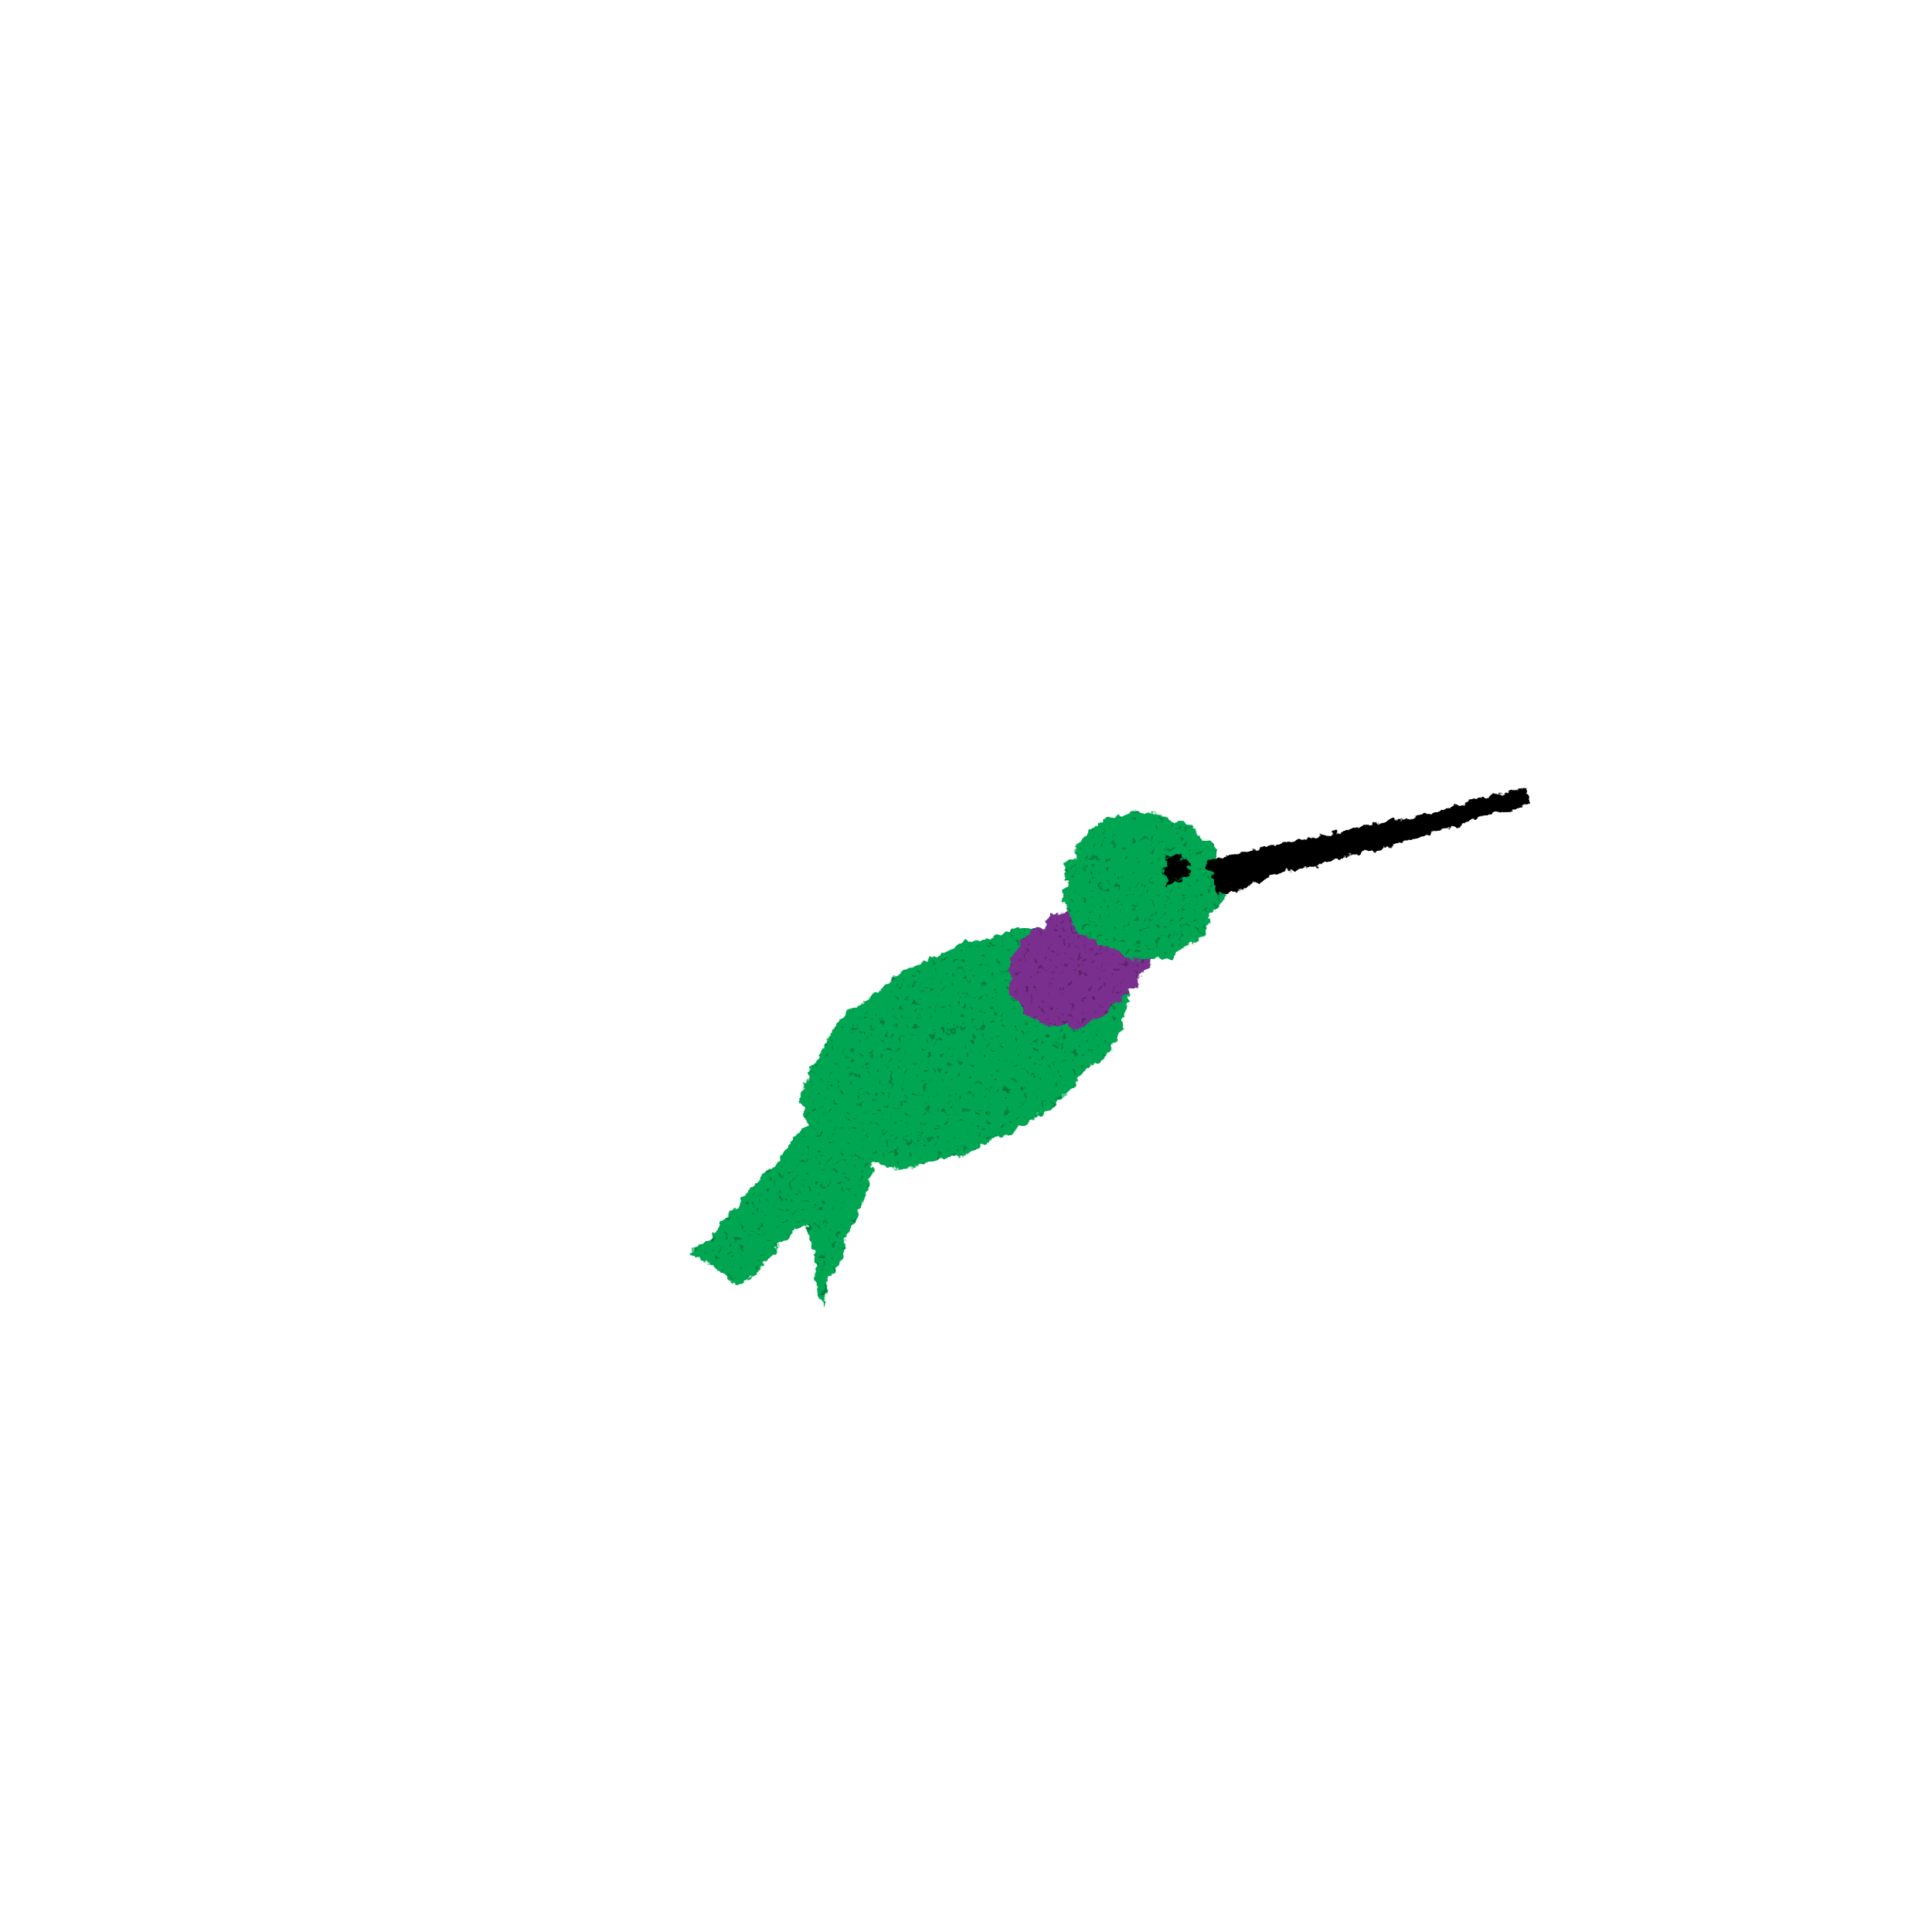
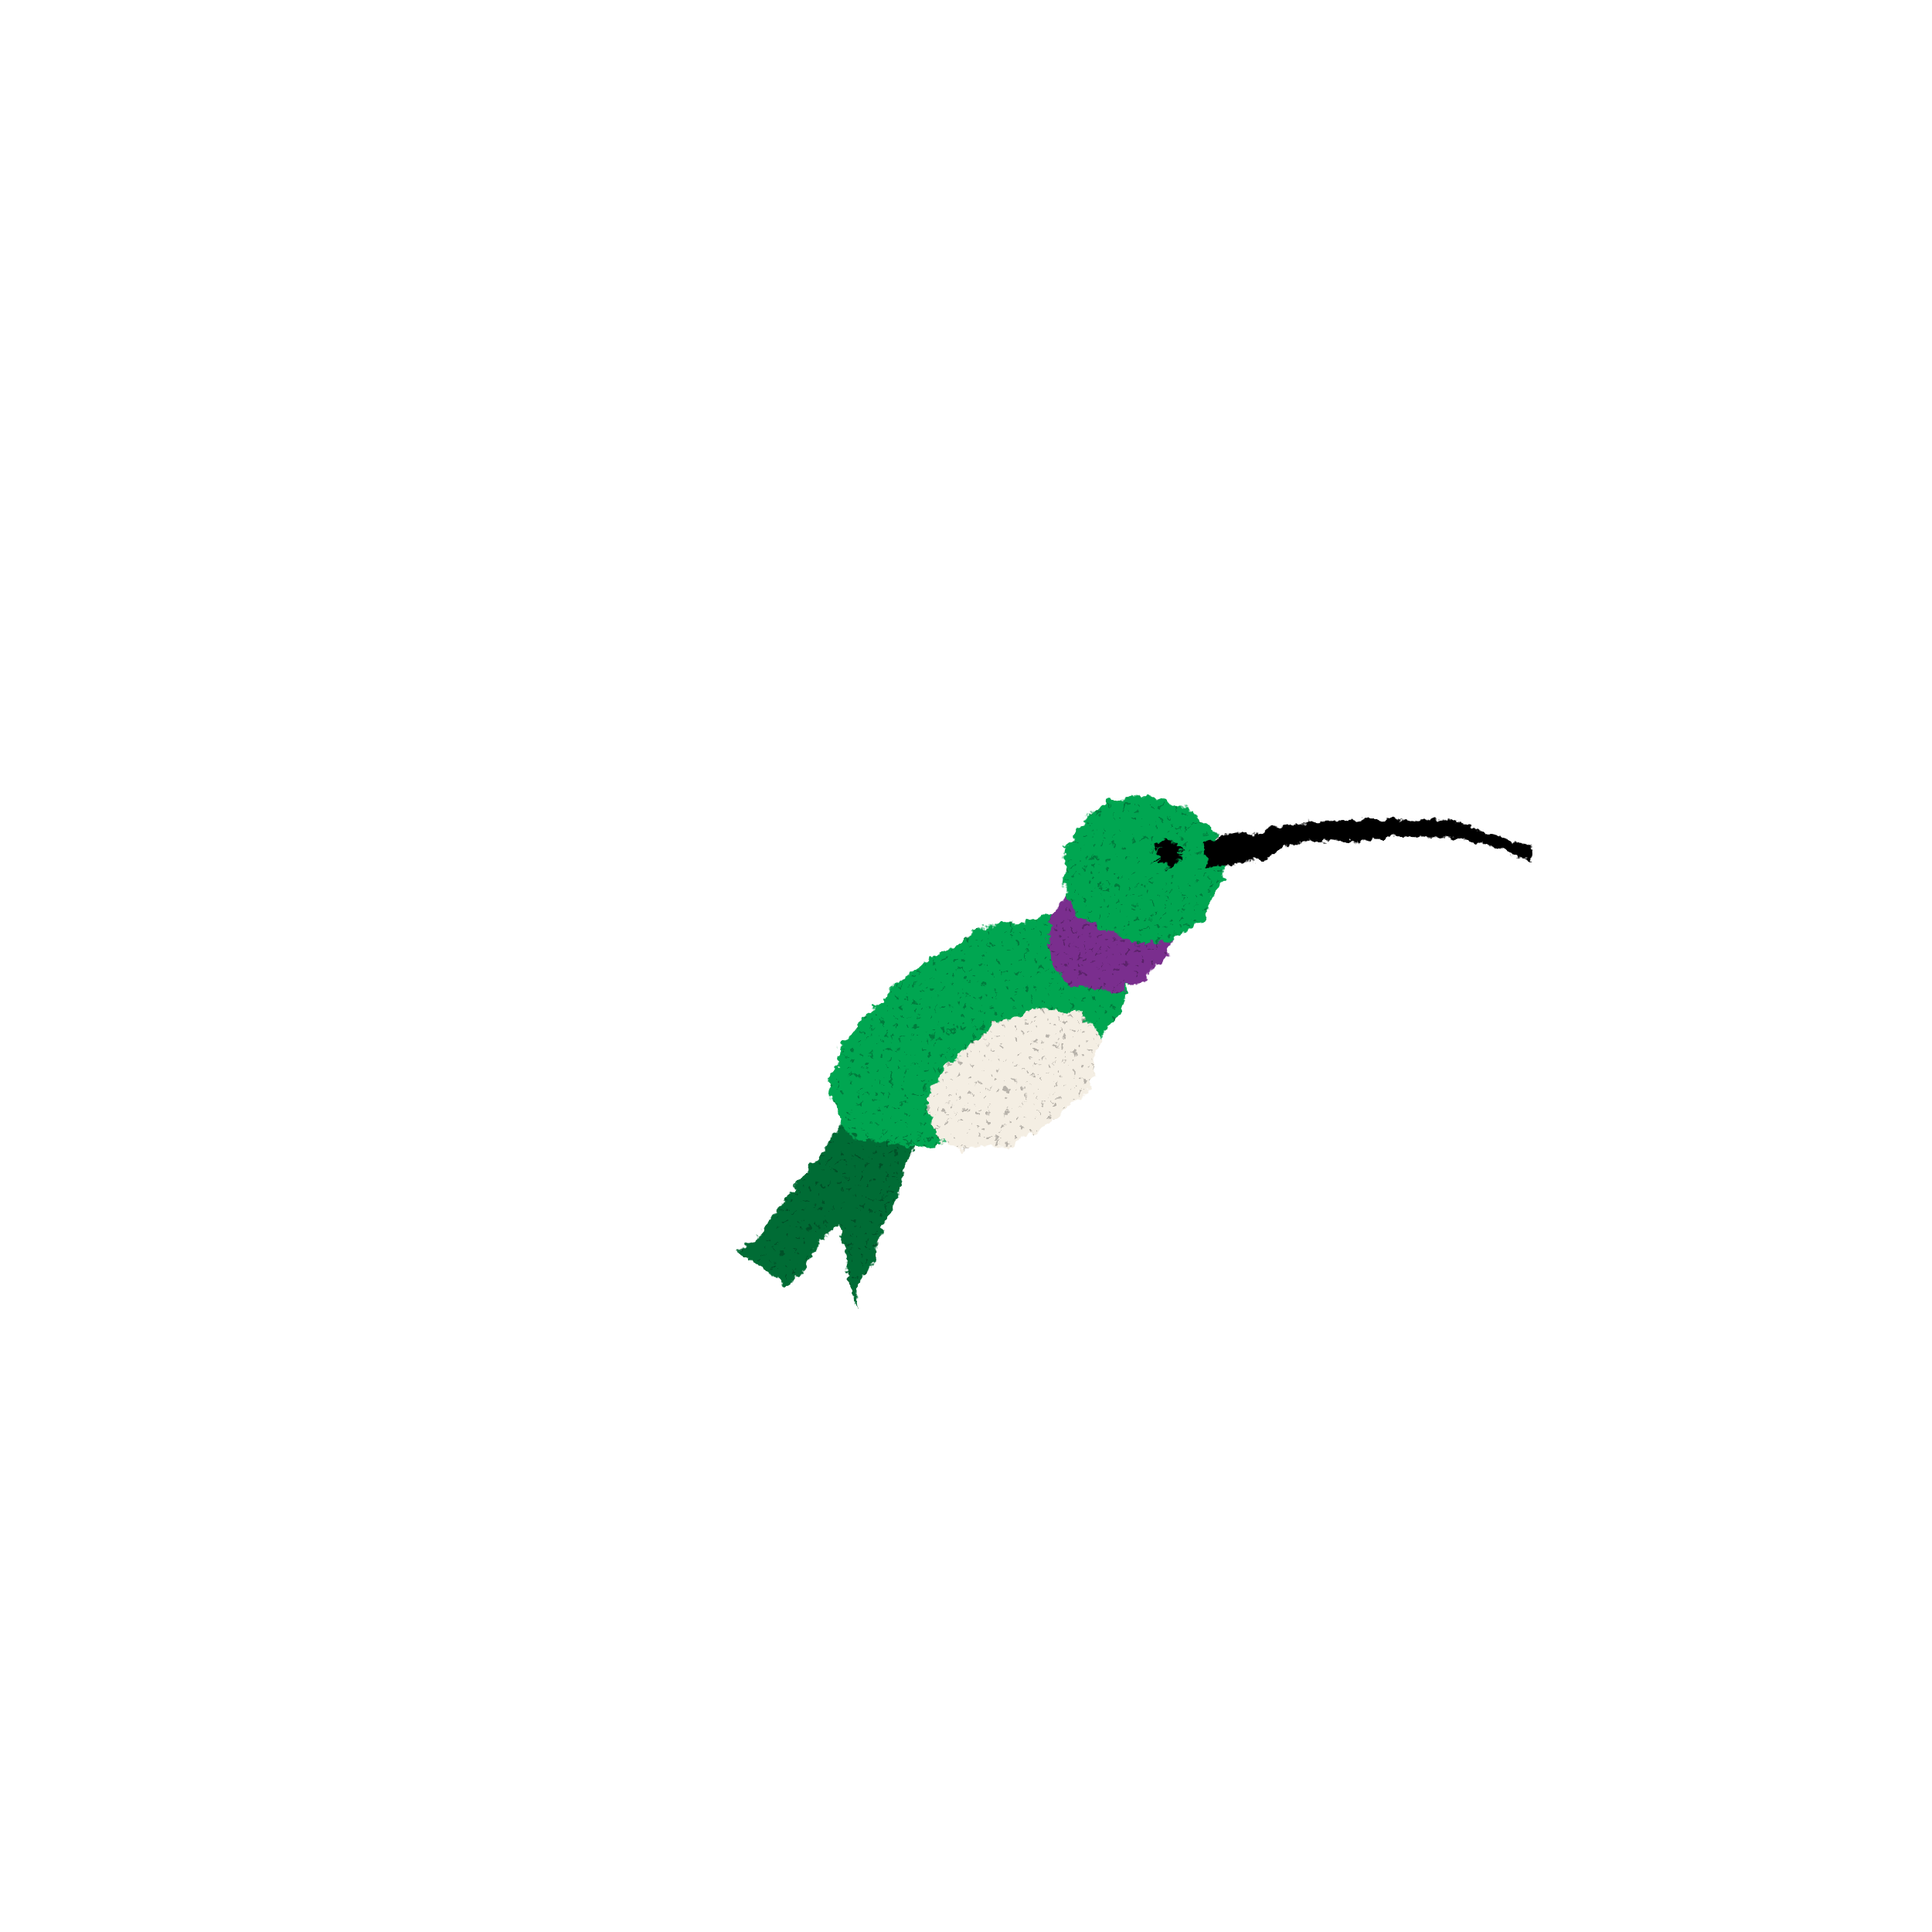
<svg xmlns="http://www.w3.org/2000/svg" preserveAspectRatio="none" overflow="visible" style="display: block;" width="240" height="240" viewBox="0 0 240 240" fill="none">
  <defs>
    <filter id="g_picaflor_cuerpo" x="-20" y="-20" width="280" height="280" filterUnits="userSpaceOnUse" color-interpolation-filters="sRGB">
      <feFlood flood-opacity="0" result="BackgroundImageFix" />
      <feBlend mode="normal" in="SourceGraphic" in2="BackgroundImageFix" result="shape" />
      <feTurbulence type="fractalNoise" baseFrequency="1.667 1.667" stitchTiles="stitch" numOctaves="3" result="noise" seed="0" />
      <feColorMatrix in="noise" type="luminanceToAlpha" result="alphaNoise" />
      <feComponentTransfer in="alphaNoise" result="coloredNoise1">
        <feFuncA type="discrete" tableValues="0 0 0 0 0 0 0 0 0 0 0 0 0 0 1 1 1 1 1 1 1 1 1 1 1 1 1 1 1 1 1 1 1 1 1 0 0 0 0 0 0 0 0 0 0 0 0 0 0 0 0 0 0 0 0 0 0 0 0 0 0 0 0 0 0 0 0 0 0 0 0 0 0 0 0 0 0 0 0 0 0 0 0 0 0 0 0 0 0 0 0 0 0 0 0 0 0 0 0 0 " />
      </feComponentTransfer>
      <feComposite operator="in" in2="shape" in="coloredNoise1" result="noise1Clipped" />
      <feFlood flood-color="rgba(0, 0, 0, 0.25)" result="color1Flood" />
      <feComposite operator="in" in2="noise1Clipped" in="color1Flood" result="color1" />
      <feMerge result="effect1_noise">
        <feMergeNode in="shape" />
        <feMergeNode in="color1" />
      </feMerge>
      <feTurbulence type="fractalNoise" baseFrequency="0.999 0.999" numOctaves="3" seed="0" />
      <feDisplacementMap in="effect1_noise" scale="1.2" xChannelSelector="R" yChannelSelector="G" result="displacedImage" />
      <feMerge result="effect2_texture">
        <feMergeNode in="displacedImage" />
      </feMerge>
    </filter>
  </defs>
  <g filter="url(#g_picaflor_cuerpo)">
-     <path d="M103.5 135.6L101.6 138.7L99.1 140.6L97.0 143.8L94.6 146.3L92.9 148.1L90.5 150.9L88.2 154.0L85.6 155.5L89.5 157.9L91.7 159.8L94.5 157.8L97.0 154.4L100.1 152.1L101.2 155.7L101.2 158.3L102.4 162.5L102.6 159.4L104.7 156.5L105.1 153.8L106.8 150.2L107.9 147.4L108.4 144.7L109.8 141.9L107.2 139.4Z" fill="#00A651" />
-     <path d="M139.3 119.4L139.7 121.7L140.3 123.3L140.1 124.9L139.6 127.1L138.7 129.3L137.4 131.2L134.9 132.9L133.4 135.0L131.0 137.4L127.9 139.3L125.1 141.0L123.2 141.6L120.2 143.3L116.6 144.1L113.8 145.0L111.7 145.3L108.5 144.5L106.8 144.5L104.3 144.2L103.3 142.7L101.2 141.9L100.5 140.5L100.0 138.6L99.2 136.5L99.9 135.2L100.5 133.2L101.7 131.3L103.2 128.6L104.4 126.2L106.3 125.1L109.5 123.0L111.2 121.2L114.0 119.8L117.4 118.3L120.2 116.8L123.3 116.6L125.5 115.4L128.7 115.4L130.9 115.2L133.8 115.3L135.0 116.4L136.8 117.5L138.2 118.7Z" fill="#00A651" />
-     <path d="M142.0 115.4L142.6 116.5L143.0 117.3L142.9 118.4L143.0 120.2L141.7 121.0L141.4 121.9L141.4 122.5L140.0 123.4L138.9 124.7L138.0 125.1L137.5 126.0L135.9 126.5L135.3 126.9L133.9 127.9L132.5 127.2L130.9 127.6L129.8 127.1L129.4 127.2L127.9 126.3L127.1 125.6L126.6 124.6L125.6 123.8L125.5 123.3L125.3 122.2L125.7 121.6L125.5 120.6L125.3 119.2L126.5 118.0L126.9 116.8L128.0 115.8L128.7 115.5L130.0 115.0L130.3 113.4L131.6 113.6L133.2 113.1L134.2 112.7L136.1 112.4L136.6 112.7L138.3 113.2L138.9 112.6L139.4 113.1L140.2 114.4L141.3 114.5Z" fill="#7A2E8E" />
-     <path d="M151.9 109.8L152.3 111.3L151.1 112.8L150.6 113.4L149.9 115.0L149.9 116.0L148.2 117.2L147.8 117.4L145.9 118.4L145.3 119.1L143.8 119.1L141.7 119.1L140.5 119.1L139.2 118.3L138.3 117.7L136.4 117.4L136.0 116.4L134.5 116.4L133.7 115.3L132.8 113.7L132.3 112.4L131.9 110.8L132.5 110.3L132.3 108.8L132.1 107.2L133.4 106.6L133.5 105.4L134.9 103.6L135.3 103.1L136.4 102.5L137.6 101.4L139.6 101.3L140.9 100.7L141.8 101.0L142.9 101.0L144.5 101.3L145.9 102.1L147.4 102.2L148.6 103.2L149.3 104.4L150.5 104.6L151.1 106.1L151.1 108.0L152.0 109.3Z" fill="#00A651" />
-     <path d="M148.1 107.8L147.5 107.8L148.1 108.1L147.6 108.8L147.6 108.8L147.1 108.9L146.6 109.0L146.6 109.7L146.6 109.0L145.9 109.4L146.8 109.1L145.9 109.9L145.4 109.9L146.0 109.9L144.9 109.9L144.8 109.7L145.3 109.2L145.1 109.3L145.0 108.7L145.1 108.8L144.3 108.0L144.8 108.8L144.8 108.2L144.7 107.7L144.1 108.0L144.8 107.4L145.1 106.8L144.4 106.7L145.4 106.6L144.7 106.3L144.9 107.0L146.1 106.0L146.0 106.1L146.4 106.1L146.5 105.9L146.5 106.4L146.3 107.0L146.8 106.9L146.7 106.6L147.6 107.0L147.9 107.3L148.0 107.2L147.6 108.0L147.1 107.8Z" fill="#000000" />
-     <path d="M149.8 106.9L152.9 106.2L156.3 105.4L159.1 104.7L162.6 104.2L165.3 103.5L168.7 102.8L171.7 102.1L174.5 101.7L177.4 101.0L180.7 100.2L183.8 99.1L186.7 98.5L189.8 97.8L189.9 99.8L187.1 100.8L183.8 101.4L181.1 102.6L178.3 103.2L174.8 104.5L171.9 105.3L169.3 105.9L166.1 106.6L163.2 107.7L160.0 108.2L157.1 109.3L153.9 110.4L151.3 111.2Z" fill="#000000" />
+     <path d="M107.5 135.6L105.9 138.7L103.6 140.6L101.7 143.8L99.6 146.3L98.2 148.1L96.0 150.9L93.9 154.0L91.6 155.5L95.5 157.9L97.7 159.8L99.9 157.8L101.7 154.4L104.1 152.1L105.2 155.7L105.2 158.3L106.4 162.5L106.6 159.4L108.7 156.5L109.1 153.8L110.8 150.2L111.9 147.4L112.4 144.7L113.8 141.9L111.2 139.4Z" fill="#006C35" />
+     <path d="M139.5 116.7L140.1 118.2L140.8 120.1L140.4 121.6L139.8 124.0L139.0 126.1L137.6 127.2L136.4 129.7L135.0 132.3L132.6 133.6L130.5 135.6L127.6 137.1L124.7 139.0L122.1 139.7L120.0 141.2L117.4 142.0L115.1 142.8L112.9 142.4L110.0 142.0L108.1 141.6L107.0 141.6L104.9 140.6L104.4 138.7L103.9 137.9L103.2 136.5L102.9 133.7L104.1 132.5L104.2 130.4L106.0 128.1L107.1 126.5L109.7 124.2L111.1 122.2L113.9 120.4L116.5 118.4L119.2 117.4L121.0 115.5L124.4 114.7L127.2 114.6L129.0 113.9L131.3 113.5L133.5 113.9L135.4 114.5L137.3 114.5L138.3 115.3Z" fill="#00A651" />
+     <path d="M136.0 127.6L136.5 128.4L136.8 129.5L136.3 130.6L136.0 131.4L135.9 133.6L135.4 134.4L135.1 136.0L133.7 136.5L132.5 137.7L131.6 138.5L129.6 140.1L128.3 140.8L127.0 141.2L125.5 142.5L123.1 142.2L122.0 142.5L120.8 142.4L119.6 143.0L118.8 142.6L117.0 142.0L116.8 141.3L116.0 140.1L115.7 139.2L115.3 138.2L115.2 136.8L115.2 136.4L115.6 135.2L116.9 133.8L117.5 132.1L118.4 131.8L120.1 130.2L120.8 129.6L122.3 128.4L123.3 127.0L125.7 126.6L127.2 125.9L128.8 125.1L129.6 125.5L131.3 125.5L132.5 125.7L134.0 125.5L134.2 125.9L135.4 127.4Z" fill="#F4EEE3" />
+     <path d="M144.3 112.3L144.9 112.9L145.9 113.9L145.5 114.4L146.0 116.2L145.7 116.7L145.1 117.6L145.0 118.6L144.2 119.8L143.6 120.0L142.3 121.5L141.8 122.3L140.2 122.2L139.6 123.2L138.2 123.5L137.4 123.1L136.7 122.8L135.8 122.9L134.1 122.4L133.3 122.7L132.2 121.8L131.7 120.8L130.8 120.5L130.7 119.3L130.6 118.0L130.6 117.8L130.0 116.7L130.7 115.1L130.5 113.8L131.1 113.2L131.8 112.3L132.6 111.1L133.1 110.8L134.3 109.7L135.0 110.0L136.7 109.4L137.3 108.7L138.8 108.8L139.8 108.2L140.9 108.6L141.5 109.3L143.1 109.6L143.6 109.9L144.7 110.7Z" fill="#7A2E8E" />
+     <path d="M151.9 107.8L152.3 109.3L151.1 110.8L150.6 111.4L149.9 113.0L149.9 114.0L148.2 115.2L147.8 115.4L145.9 116.4L145.3 117.1L143.8 117.1L141.7 117.1L140.5 117.1L139.2 116.3L138.3 115.7L136.4 115.4L136.0 114.4L134.5 114.4L133.7 113.3L132.8 111.7L132.3 110.4L131.9 108.8L132.5 108.3L132.3 106.8L132.1 105.2L133.4 104.6L133.5 103.4L134.9 101.6L135.3 101.1L136.4 100.5L137.6 99.4L139.6 99.3L140.9 98.7L141.8 99.0L142.9 99.0L144.5 99.3L145.9 100.1L147.4 100.2L148.6 101.2L149.3 102.4L150.5 102.6L151.1 104.1L151.1 106.0L152.0 107.3Z" fill="#00A651" />
+     <path d="M150.1 107.7L152.9 107.4L157.0 106.8L159.5 105.2L162.5 104.5L165.6 104.4L169.4 104.5L173.3 103.9L176.1 103.8L179.4 104.1L182.9 104.4L186.9 105.6L190.3 107.1L190.4 105.2L186.4 104.0L183.7 103.2L179.9 101.6L176.4 101.9L172.5 101.7L169.2 101.8L165.9 101.9L163.0 102.1L159.0 102.6L155.9 103.5L152.9 103.7L149.3 104.7Z" fill="#000000" />
+     <path d="M146.2 105.8L146.2 105.9L146.7 106.1L146.3 106.3L146.9 106.9L146.0 106.9L146.4 107.1L146.2 107.2L145.4 107.9L144.9 108.0L145.0 107.8L145.0 107.1L144.3 107.1L144.1 107.2L144.1 107.1L144.4 107.3L143.6 106.7L144.0 107.1L144.1 106.5L143.2 107.1L143.2 106.9L144.0 106.3L143.6 105.6L143.8 105.9L143.5 105.0L143.7 105.4L143.5 105.6L144.3 105.2L143.5 105.3L143.6 104.9L144.6 104.4L144.5 104.2L144.6 104.1L145.3 104.5L145.5 104.7L145.4 104.5L145.2 104.4L145.9 104.6L146.6 104.4L146.3 104.9L146.0 105.5L146.2 105.1L146.8 105.3L147.0 105.5Z" fill="#000000" />
  </g>
</svg>
